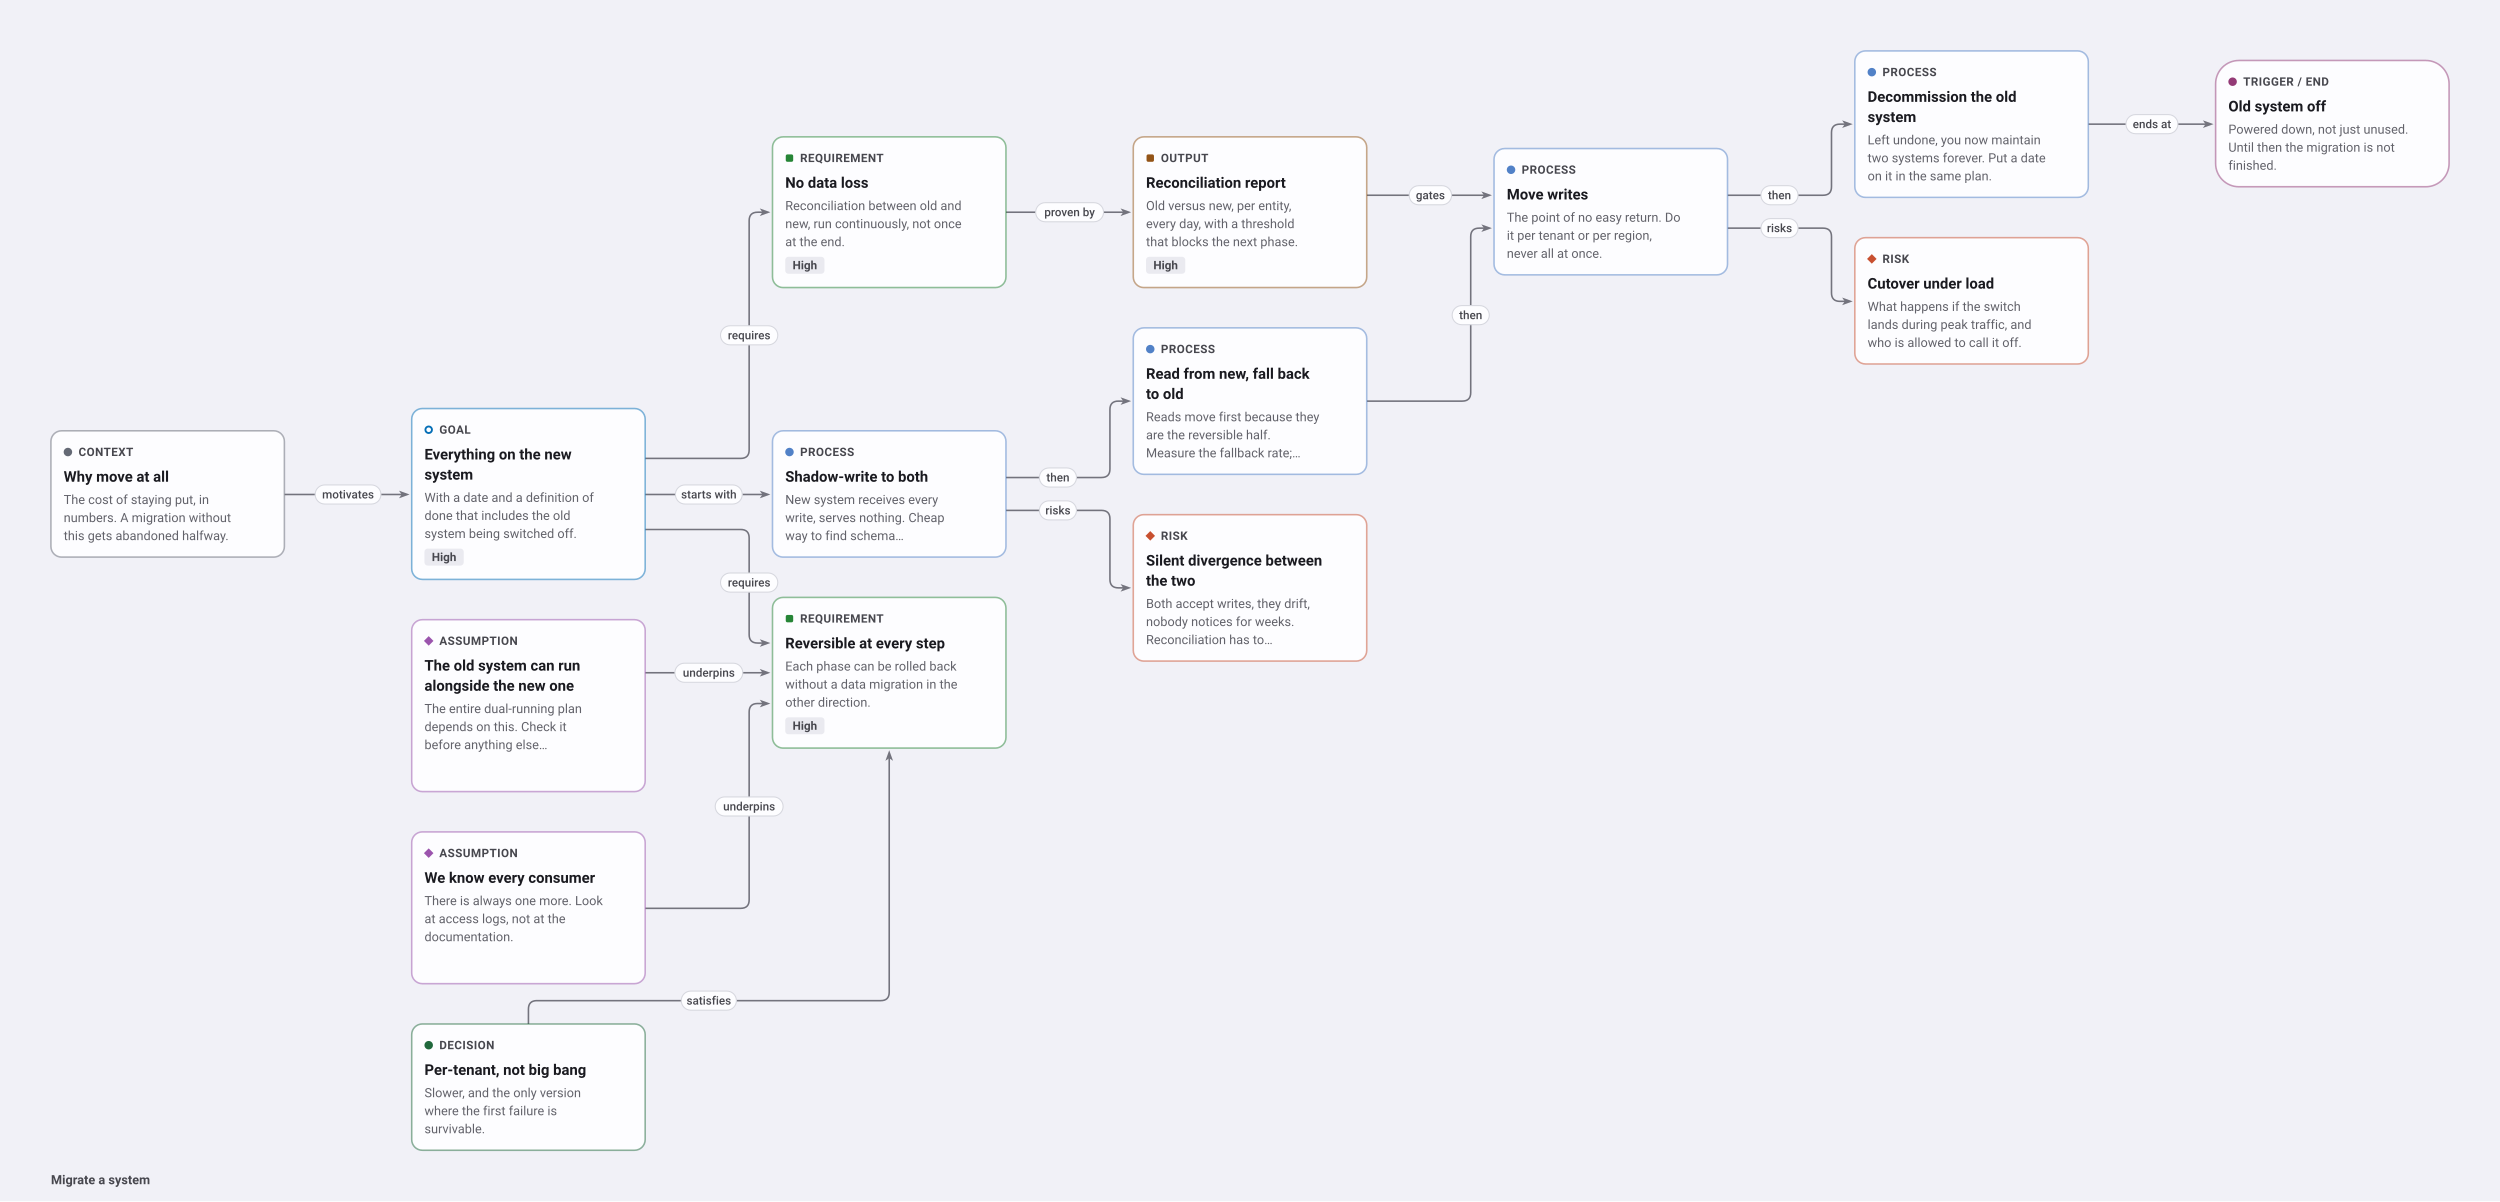
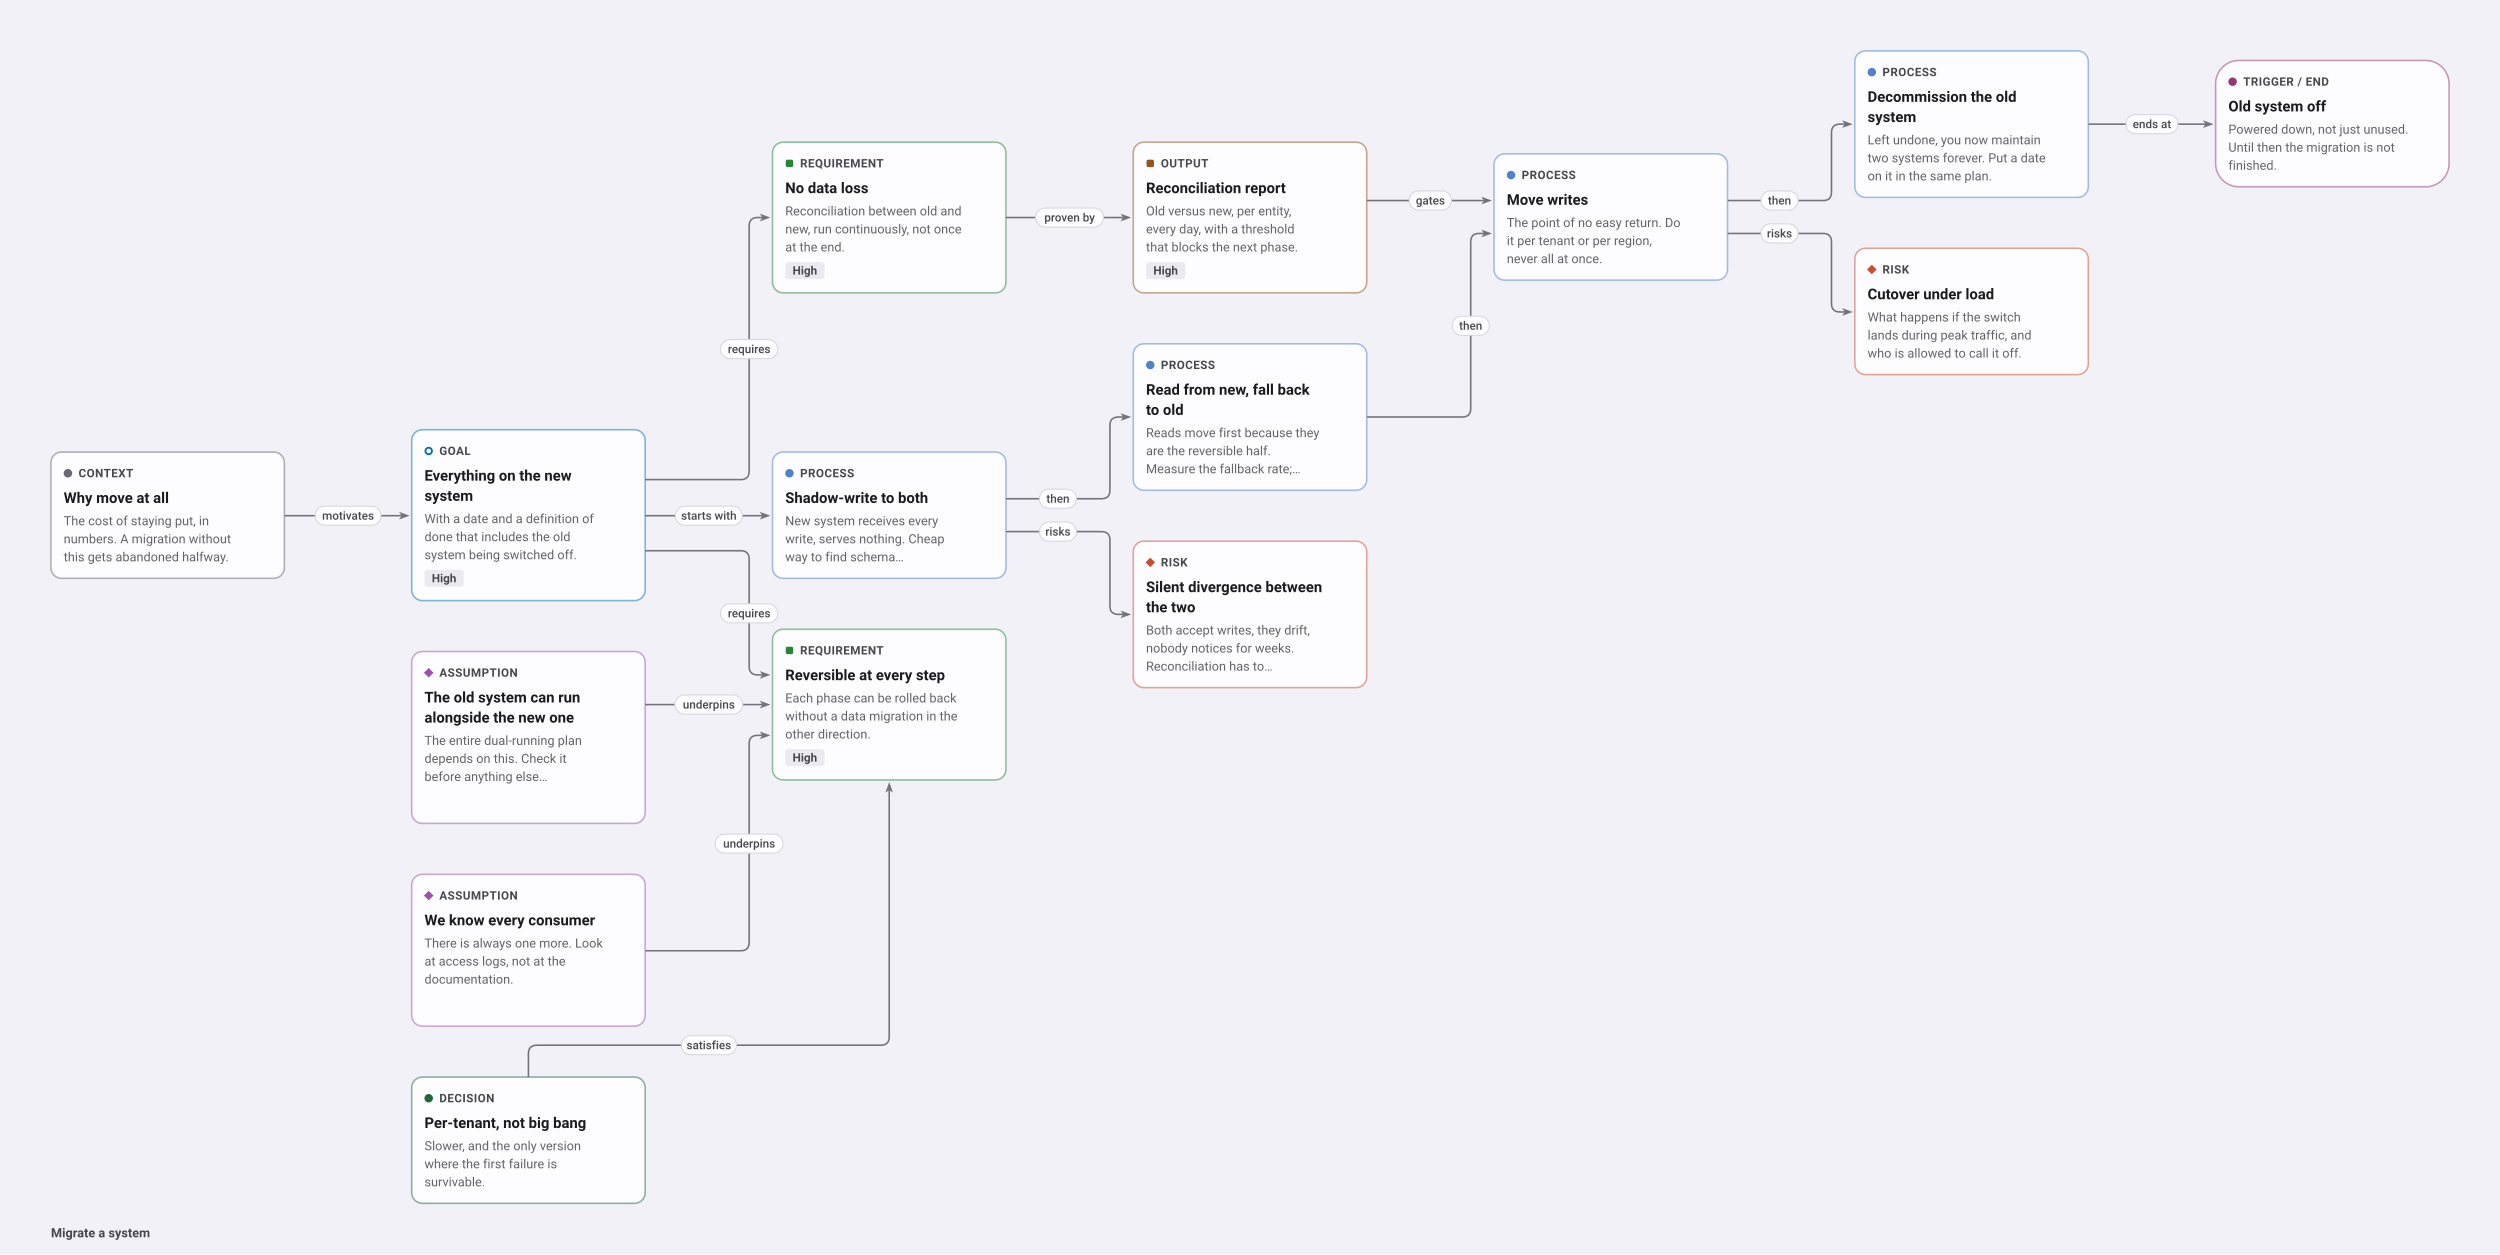
- <svg xmlns="http://www.w3.org/2000/svg" width="2356" height="1132" viewBox="0 0 2356 1132" font-family="Avenir Next, -apple-system, BlinkMacSystemFont, Segoe UI, Roboto, sans-serif">
+ <svg xmlns="http://www.w3.org/2000/svg" width="2356" height="1182" viewBox="0 0 2356 1182" font-family="Avenir Next, -apple-system, BlinkMacSystemFont, Segoe UI, Roboto, sans-serif">
  <defs>
    <marker id="ah-_2373737d-100" viewBox="0 0 10 10" markerUnits="userSpaceOnUse" markerWidth="10" markerHeight="7.2" preserveAspectRatio="none" refX="6" refY="5" orient="auto-start-reverse">
      <polygon points="0,0 10,5 0,10 2.5,5" fill="#73737d" />
    </marker>
  </defs>
-   <rect x="0" y="0" width="2356" height="1132" fill="#f1f1f7" />
-   <g transform="translate(48.0,546.0)">
-     <path d="M 220 -80 L 334 -80" fill="none" stroke="#73737d" stroke-width="1.5" marker-end="url(#ah-_2373737d-100)" />
-     <path d="M 560 -114 L 650 -114 Q 658 -114 658 -122 L 658 -338 Q 658 -346 666 -346 L 674 -346" fill="none" stroke="#73737d" stroke-width="1.5" marker-end="url(#ah-_2373737d-100)" />
-     <path d="M 560 -47 L 650 -47 Q 658 -47 658 -39 L 658 52 Q 658 60 666 60 L 674 60" fill="none" stroke="#73737d" stroke-width="1.5" marker-end="url(#ah-_2373737d-100)" />
-     <path d="M 560 88 L 674 88" fill="none" stroke="#73737d" stroke-width="1.5" marker-end="url(#ah-_2373737d-100)" />
-     <path d="M 560 310 L 650 310 Q 658 310 658 302 L 658 125 Q 658 117 666 117 L 674 117" fill="none" stroke="#73737d" stroke-width="1.5" marker-end="url(#ah-_2373737d-100)" />
-     <path d="M 450 419 L 450 405 Q 450 397 458 397 L 782 397 Q 790 397 790 389 L 790 165" fill="none" stroke="#73737d" stroke-width="1.5" marker-end="url(#ah-_2373737d-100)" />
-     <path d="M 560 -80 L 674 -80" fill="none" stroke="#73737d" stroke-width="1.5" marker-end="url(#ah-_2373737d-100)" />
-     <path d="M 900 -96 L 990 -96 Q 998 -96 998 -104 L 998 -160 Q 998 -168 1006 -168 L 1014 -168" fill="none" stroke="#73737d" stroke-width="1.5" marker-end="url(#ah-_2373737d-100)" />
-     <path d="M 1240 -168 L 1330 -168 Q 1338 -168 1338 -176 L 1338 -323 Q 1338 -331 1346 -331 L 1354 -331" fill="none" stroke="#73737d" stroke-width="1.5" marker-end="url(#ah-_2373737d-100)" />
-     <path d="M 1580 -362 L 1670 -362 Q 1678 -362 1678 -370 L 1678 -421 Q 1678 -429 1686 -429 L 1694 -429" fill="none" stroke="#73737d" stroke-width="1.5" marker-end="url(#ah-_2373737d-100)" />
-     <path d="M 1920 -429 L 2034 -429" fill="none" stroke="#73737d" stroke-width="1.5" marker-end="url(#ah-_2373737d-100)" />
-     <path d="M 900 -65 L 990 -65 Q 998 -65 998 -57 L 998 0 Q 998 8 1006 8 L 1014 8" fill="none" stroke="#73737d" stroke-width="1.5" marker-end="url(#ah-_2373737d-100)" />
-     <path d="M 1580 -331 L 1670 -331 Q 1678 -331 1678 -323 L 1678 -270 Q 1678 -262 1686 -262 L 1694 -262" fill="none" stroke="#73737d" stroke-width="1.5" marker-end="url(#ah-_2373737d-100)" />
-     <path d="M 900 -346 L 1014 -346" fill="none" stroke="#73737d" stroke-width="1.5" marker-end="url(#ah-_2373737d-100)" />
-     <path d="M 1240 -362 L 1354 -362" fill="none" stroke="#73737d" stroke-width="1.5" marker-end="url(#ah-_2373737d-100)" />
-     <rect x="249" y="-89" width="62" height="18" rx="9" fill="#fdfdff" stroke="#d6d7de" stroke-width="1" />
-     <text x="280" y="-80" font-size="11" font-weight="500" text-anchor="middle" dominant-baseline="central" fill="#47474e">motivates</text>
-     <rect x="631" y="-239" width="54" height="18" rx="9" fill="#fdfdff" stroke="#d6d7de" stroke-width="1" />
-     <text x="658" y="-230" font-size="11" font-weight="500" text-anchor="middle" dominant-baseline="central" fill="#47474e">requires</text>
-     <rect x="631" y="-6" width="54" height="18" rx="9" fill="#fdfdff" stroke="#d6d7de" stroke-width="1" />
-     <text x="658" y="3" font-size="11" font-weight="500" text-anchor="middle" dominant-baseline="central" fill="#47474e">requires</text>
-     <rect x="588" y="79" width="64" height="18" rx="9" fill="#fdfdff" stroke="#d6d7de" stroke-width="1" />
-     <text x="620" y="88" font-size="11" font-weight="500" text-anchor="middle" dominant-baseline="central" fill="#47474e">underpins</text>
-     <rect x="626" y="205" width="64" height="18" rx="9" fill="#fdfdff" stroke="#d6d7de" stroke-width="1" />
-     <text x="658" y="214" font-size="11" font-weight="500" text-anchor="middle" dominant-baseline="central" fill="#47474e">underpins</text>
-     <rect x="594" y="388" width="52" height="18" rx="9" fill="#fdfdff" stroke="#d6d7de" stroke-width="1" />
-     <text x="620" y="397" font-size="11" font-weight="500" text-anchor="middle" dominant-baseline="central" fill="#47474e">satisfies</text>
-     <rect x="588.5" y="-89" width="63" height="18" rx="9" fill="#fdfdff" stroke="#d6d7de" stroke-width="1" />
-     <text x="620" y="-80" font-size="11" font-weight="500" text-anchor="middle" dominant-baseline="central" fill="#47474e">starts with</text>
-     <rect x="931.5" y="-105" width="35" height="18" rx="9" fill="#fdfdff" stroke="#d6d7de" stroke-width="1" />
-     <text x="949" y="-96" font-size="11" font-weight="500" text-anchor="middle" dominant-baseline="central" fill="#47474e">then</text>
-     <rect x="1320.5" y="-258" width="35" height="18" rx="9" fill="#fdfdff" stroke="#d6d7de" stroke-width="1" />
-     <text x="1338" y="-249" font-size="11" font-weight="500" text-anchor="middle" dominant-baseline="central" fill="#47474e">then</text>
-     <rect x="1611.5" y="-371" width="35" height="18" rx="9" fill="#fdfdff" stroke="#d6d7de" stroke-width="1" />
-     <text x="1629" y="-362" font-size="11" font-weight="500" text-anchor="middle" dominant-baseline="central" fill="#47474e">then</text>
-     <rect x="1955.5" y="-438" width="49" height="18" rx="9" fill="#fdfdff" stroke="#d6d7de" stroke-width="1" />
-     <text x="1980" y="-429" font-size="11" font-weight="500" text-anchor="middle" dominant-baseline="central" fill="#47474e">ends at</text>
-     <rect x="931.5" y="-74" width="35" height="18" rx="9" fill="#fdfdff" stroke="#d6d7de" stroke-width="1" />
-     <text x="949" y="-65" font-size="11" font-weight="500" text-anchor="middle" dominant-baseline="central" fill="#47474e">risks</text>
-     <rect x="1611.5" y="-340" width="35" height="18" rx="9" fill="#fdfdff" stroke="#d6d7de" stroke-width="1" />
-     <text x="1629" y="-331" font-size="11" font-weight="500" text-anchor="middle" dominant-baseline="central" fill="#47474e">risks</text>
-     <rect x="928" y="-355" width="64" height="18" rx="9" fill="#fdfdff" stroke="#d6d7de" stroke-width="1" />
-     <text x="960" y="-346" font-size="11" font-weight="500" text-anchor="middle" dominant-baseline="central" fill="#47474e">proven by</text>
-     <rect x="1280" y="-371" width="40" height="18" rx="9" fill="#fdfdff" stroke="#d6d7de" stroke-width="1" />
-     <text x="1300" y="-362" font-size="11" font-weight="500" text-anchor="middle" dominant-baseline="central" fill="#47474e">gates</text>
-     <g>
-       <rect x="0.0" y="-140.0" width="220" height="119" rx="10" fill="#fdfdff" stroke="#646975" stroke-opacity="0.5" stroke-width="1.5" />
-       <circle class="type-dot" data-shape="dot" cx="16.0" cy="-120.0" r="4" fill="#646975" />
-       <text x="26.0" y="-120.0" font-size="11" font-weight="600" letter-spacing="0.4" dominant-baseline="central" fill="#47474e">CONTEXT</text>
-       <text x="12.0" y="-92.0" font-size="14" font-weight="600" fill="#1a1a20">Why move at all</text>
-       <text x="12.0" y="-71.0" font-size="12" fill="#62626a">The cost of staying put, in</text>
-       <text x="12.0" y="-54.0" font-size="12" fill="#62626a">numbers. A migration without</text>
-       <text x="12.0" y="-37.0" font-size="12" fill="#62626a">this gets abandoned halfway.</text>
-     </g>
-     <g>
-       <rect x="340.0" y="-161.0" width="220" height="161" rx="10" fill="#fdfdff" stroke="#046eb6" stroke-opacity="0.5" stroke-width="1.5" />
-       <circle class="type-dot" data-shape="ring" cx="356.0" cy="-141.0" r="3.1" fill="none" stroke="#046eb6" stroke-width="1.8" />
-       <text x="366.0" y="-141.0" font-size="11" font-weight="600" letter-spacing="0.4" dominant-baseline="central" fill="#47474e">GOAL</text>
-       <text x="352.0" y="-113.0" font-size="14" font-weight="600" fill="#1a1a20">Everything on the new</text>
-       <text x="352.0" y="-94.0" font-size="14" font-weight="600" fill="#1a1a20">system</text>
-       <text x="352.0" y="-73.0" font-size="12" fill="#62626a">With a date and a definition of</text>
-       <text x="352.0" y="-56.0" font-size="12" fill="#62626a">done that includes the old</text>
-       <text x="352.0" y="-39.0" font-size="12" fill="#62626a">system being switched off.</text>
-       <rect x="352.0" y="-29.0" width="37" height="16" rx="3" fill="#eaeaf0" />
-       <text x="370.5" y="-21.0" font-size="11" font-weight="600" text-anchor="middle" dominant-baseline="central" fill="#47474e">High</text>
-     </g>
-     <g>
-       <rect x="680.0" y="-417.0" width="220" height="142" rx="10" fill="#fdfdff" stroke="#268536" stroke-opacity="0.5" stroke-width="1.5" />
-       <rect class="type-dot" data-shape="square" x="692.5" y="-400.5" width="7" height="7" rx="1.5" fill="#268536" />
-       <text x="706.0" y="-397.0" font-size="11" font-weight="600" letter-spacing="0.4" dominant-baseline="central" fill="#47474e">REQUIREMENT</text>
-       <text x="692.0" y="-369.0" font-size="14" font-weight="600" fill="#1a1a20">No data loss</text>
-       <text x="692.0" y="-348.0" font-size="12" fill="#62626a">Reconciliation between old and</text>
-       <text x="692.0" y="-331.0" font-size="12" fill="#62626a">new, run continuously, not once</text>
-       <text x="692.0" y="-314.0" font-size="12" fill="#62626a">at the end.</text>
-       <rect x="692.0" y="-304.0" width="37" height="16" rx="3" fill="#eaeaf0" />
-       <text x="710.5" y="-296.0" font-size="11" font-weight="600" text-anchor="middle" dominant-baseline="central" fill="#47474e">High</text>
-     </g>
-     <g>
-       <rect x="680.0" y="17.0" width="220" height="142" rx="10" fill="#fdfdff" stroke="#268536" stroke-opacity="0.5" stroke-width="1.5" />
-       <rect class="type-dot" data-shape="square" x="692.5" y="33.5" width="7" height="7" rx="1.5" fill="#268536" />
-       <text x="706.0" y="37.0" font-size="11" font-weight="600" letter-spacing="0.4" dominant-baseline="central" fill="#47474e">REQUIREMENT</text>
-       <text x="692.0" y="65.0" font-size="14" font-weight="600" fill="#1a1a20">Reversible at every step</text>
-       <text x="692.0" y="86.0" font-size="12" fill="#62626a">Each phase can be rolled back</text>
-       <text x="692.0" y="103.0" font-size="12" fill="#62626a">without a data migration in the</text>
-       <text x="692.0" y="120.0" font-size="12" fill="#62626a">other direction.</text>
-       <rect x="692.0" y="130.0" width="37" height="16" rx="3" fill="#eaeaf0" />
-       <text x="710.5" y="138.0" font-size="11" font-weight="600" text-anchor="middle" dominant-baseline="central" fill="#47474e">High</text>
-     </g>
-     <g>
-       <rect x="340.0" y="38.0" width="220" height="162" rx="10" fill="#fdfdff" stroke="#9b54ad" stroke-opacity="0.5" stroke-width="1.5" />
-       <path class="type-dot" data-shape="diamond" d="M 356.0 53.5 L 360.5 58.0 L 356.0 62.5 L 351.5 58.0 Z" fill="#9b54ad" />
-       <text x="366.0" y="58.0" font-size="11" font-weight="600" letter-spacing="0.4" dominant-baseline="central" fill="#47474e">ASSUMPTION</text>
-       <text x="352.0" y="86.0" font-size="14" font-weight="600" fill="#1a1a20">The old system can run</text>
-       <text x="352.0" y="105.0" font-size="14" font-weight="600" fill="#1a1a20">alongside the new one</text>
-       <text x="352.0" y="126.0" font-size="12" fill="#62626a">The entire dual-running plan</text>
-       <text x="352.0" y="143.0" font-size="12" fill="#62626a">depends on this. Check it</text>
-       <text x="352.0" y="160.0" font-size="12" fill="#62626a">before anything else…</text>
-     </g>
-     <g>
-       <rect x="340.0" y="238.0" width="220" height="143" rx="10" fill="#fdfdff" stroke="#9b54ad" stroke-opacity="0.5" stroke-width="1.5" />
-       <path class="type-dot" data-shape="diamond" d="M 356.0 253.5 L 360.5 258.0 L 356.0 262.5 L 351.5 258.0 Z" fill="#9b54ad" />
-       <text x="366.0" y="258.0" font-size="11" font-weight="600" letter-spacing="0.4" dominant-baseline="central" fill="#47474e">ASSUMPTION</text>
-       <text x="352.0" y="286.0" font-size="14" font-weight="600" fill="#1a1a20">We know every consumer</text>
-       <text x="352.0" y="307.0" font-size="12" fill="#62626a">There is always one more. Look</text>
-       <text x="352.0" y="324.0" font-size="12" fill="#62626a">at access logs, not at the</text>
-       <text x="352.0" y="341.0" font-size="12" fill="#62626a">documentation.</text>
-     </g>
-     <g>
-       <rect x="680.0" y="-140.0" width="220" height="119" rx="10" fill="#fdfdff" stroke="#5181c7" stroke-opacity="0.5" stroke-width="1.5" />
-       <circle class="type-dot" data-shape="dot" cx="696.0" cy="-120.0" r="4" fill="#5181c7" />
-       <text x="706.0" y="-120.0" font-size="11" font-weight="600" letter-spacing="0.4" dominant-baseline="central" fill="#47474e">PROCESS</text>
-       <text x="692.0" y="-92.0" font-size="14" font-weight="600" fill="#1a1a20">Shadow-write to both</text>
-       <text x="692.0" y="-71.0" font-size="12" fill="#62626a">New system receives every</text>
-       <text x="692.0" y="-54.0" font-size="12" fill="#62626a">write, serves nothing. Cheap</text>
-       <text x="692.0" y="-37.0" font-size="12" fill="#62626a">way to find schema…</text>
-     </g>
-     <g>
-       <rect x="1020.0" y="-237.0" width="220" height="138" rx="10" fill="#fdfdff" stroke="#5181c7" stroke-opacity="0.5" stroke-width="1.5" />
-       <circle class="type-dot" data-shape="dot" cx="1036.0" cy="-217.0" r="4" fill="#5181c7" />
-       <text x="1046.0" y="-217.0" font-size="11" font-weight="600" letter-spacing="0.4" dominant-baseline="central" fill="#47474e">PROCESS</text>
-       <text x="1032.0" y="-189.0" font-size="14" font-weight="600" fill="#1a1a20">Read from new, fall back</text>
-       <text x="1032.0" y="-170.0" font-size="14" font-weight="600" fill="#1a1a20">to old</text>
-       <text x="1032.0" y="-149.0" font-size="12" fill="#62626a">Reads move first because they</text>
-       <text x="1032.0" y="-132.0" font-size="12" fill="#62626a">are the reversible half.</text>
-       <text x="1032.0" y="-115.0" font-size="12" fill="#62626a">Measure the fallback rate;…</text>
-     </g>
-     <g>
-       <rect x="1360.0" y="-406.0" width="220" height="119" rx="10" fill="#fdfdff" stroke="#5181c7" stroke-opacity="0.5" stroke-width="1.5" />
-       <circle class="type-dot" data-shape="dot" cx="1376.0" cy="-386.0" r="4" fill="#5181c7" />
-       <text x="1386.0" y="-386.0" font-size="11" font-weight="600" letter-spacing="0.4" dominant-baseline="central" fill="#47474e">PROCESS</text>
-       <text x="1372.0" y="-358.0" font-size="14" font-weight="600" fill="#1a1a20">Move writes</text>
-       <text x="1372.0" y="-337.0" font-size="12" fill="#62626a">The point of no easy return. Do</text>
-       <text x="1372.0" y="-320.0" font-size="12" fill="#62626a">it per tenant or per region,</text>
-       <text x="1372.0" y="-303.0" font-size="12" fill="#62626a">never all at once.</text>
-     </g>
-     <g>
-       <rect x="1700.0" y="-498.0" width="220" height="138" rx="10" fill="#fdfdff" stroke="#5181c7" stroke-opacity="0.5" stroke-width="1.5" />
-       <circle class="type-dot" data-shape="dot" cx="1716.0" cy="-478.0" r="4" fill="#5181c7" />
-       <text x="1726.0" y="-478.0" font-size="11" font-weight="600" letter-spacing="0.4" dominant-baseline="central" fill="#47474e">PROCESS</text>
-       <text x="1712.0" y="-450.0" font-size="14" font-weight="600" fill="#1a1a20">Decommission the old</text>
-       <text x="1712.0" y="-431.0" font-size="14" font-weight="600" fill="#1a1a20">system</text>
-       <text x="1712.0" y="-410.0" font-size="12" fill="#62626a">Left undone, you now maintain</text>
-       <text x="1712.0" y="-393.0" font-size="12" fill="#62626a">two systems forever. Put a date</text>
-       <text x="1712.0" y="-376.0" font-size="12" fill="#62626a">on it in the same plan.</text>
-     </g>
-     <g>
-       <rect x="1020.0" y="-61.0" width="220" height="138" rx="10" fill="#fdfdff" stroke="#c85030" stroke-opacity="0.5" stroke-width="1.5" />
-       <path class="type-dot" data-shape="diamond" d="M 1036.0 -45.5 L 1040.5 -41.0 L 1036.0 -36.5 L 1031.5 -41.0 Z" fill="#c85030" />
-       <text x="1046.0" y="-41.0" font-size="11" font-weight="600" letter-spacing="0.4" dominant-baseline="central" fill="#47474e">RISK</text>
-       <text x="1032.0" y="-13.0" font-size="14" font-weight="600" fill="#1a1a20">Silent divergence between</text>
-       <text x="1032.0" y="6.0" font-size="14" font-weight="600" fill="#1a1a20">the two</text>
-       <text x="1032.0" y="27.0" font-size="12" fill="#62626a">Both accept writes, they drift,</text>
-       <text x="1032.0" y="44.0" font-size="12" fill="#62626a">nobody notices for weeks.</text>
-       <text x="1032.0" y="61.0" font-size="12" fill="#62626a">Reconciliation has to…</text>
-     </g>
-     <g>
-       <rect x="1700.0" y="-322.0" width="220" height="119" rx="10" fill="#fdfdff" stroke="#c85030" stroke-opacity="0.5" stroke-width="1.5" />
-       <path class="type-dot" data-shape="diamond" d="M 1716.0 -306.5 L 1720.5 -302.0 L 1716.0 -297.5 L 1711.5 -302.0 Z" fill="#c85030" />
-       <text x="1726.0" y="-302.0" font-size="11" font-weight="600" letter-spacing="0.4" dominant-baseline="central" fill="#47474e">RISK</text>
-       <text x="1712.0" y="-274.0" font-size="14" font-weight="600" fill="#1a1a20">Cutover under load</text>
-       <text x="1712.0" y="-253.0" font-size="12" fill="#62626a">What happens if the switch</text>
-       <text x="1712.0" y="-236.0" font-size="12" fill="#62626a">lands during peak traffic, and</text>
-       <text x="1712.0" y="-219.0" font-size="12" fill="#62626a">who is allowed to call it off.</text>
-     </g>
-     <g>
-       <rect x="340.0" y="419.0" width="220" height="119" rx="10" fill="#fdfdff" stroke="#20683c" stroke-opacity="0.5" stroke-width="1.5" />
-       <circle class="type-dot" data-shape="dot" cx="356.0" cy="439.0" r="4" fill="#20683c" />
-       <text x="366.0" y="439.0" font-size="11" font-weight="600" letter-spacing="0.4" dominant-baseline="central" fill="#47474e">DECISION</text>
-       <text x="352.0" y="467.0" font-size="14" font-weight="600" fill="#1a1a20">Per-tenant, not big bang</text>
-       <text x="352.0" y="488.0" font-size="12" fill="#62626a">Slower, and the only version</text>
-       <text x="352.0" y="505.0" font-size="12" fill="#62626a">where the first failure is</text>
-       <text x="352.0" y="522.0" font-size="12" fill="#62626a">survivable.</text>
-     </g>
-     <g>
-       <rect x="1020.0" y="-417.0" width="220" height="142" rx="10" fill="#fdfdff" stroke="#935417" stroke-opacity="0.5" stroke-width="1.5" />
-       <rect class="type-dot" data-shape="square" x="1032.5" y="-400.5" width="7" height="7" rx="1.5" fill="#935417" />
-       <text x="1046.0" y="-397.0" font-size="11" font-weight="600" letter-spacing="0.4" dominant-baseline="central" fill="#47474e">OUTPUT</text>
-       <text x="1032.0" y="-369.0" font-size="14" font-weight="600" fill="#1a1a20">Reconciliation report</text>
-       <text x="1032.0" y="-348.0" font-size="12" fill="#62626a">Old versus new, per entity,</text>
-       <text x="1032.0" y="-331.0" font-size="12" fill="#62626a">every day, with a threshold</text>
-       <text x="1032.0" y="-314.0" font-size="12" fill="#62626a">that blocks the next phase.</text>
-       <rect x="1032.0" y="-304.0" width="37" height="16" rx="3" fill="#eaeaf0" />
-       <text x="1050.5" y="-296.0" font-size="11" font-weight="600" text-anchor="middle" dominant-baseline="central" fill="#47474e">High</text>
-     </g>
-     <g>
-       <rect x="2040.0" y="-489.0" width="220" height="119" rx="22" fill="#fdfdff" stroke="#933a76" stroke-opacity="0.5" stroke-width="1.5" />
-       <circle class="type-dot" data-shape="dot" cx="2056.0" cy="-469.0" r="4" fill="#933a76" />
-       <text x="2066.0" y="-469.0" font-size="11" font-weight="600" letter-spacing="0.4" dominant-baseline="central" fill="#47474e">TRIGGER / END</text>
-       <text x="2052.0" y="-441.0" font-size="14" font-weight="600" fill="#1a1a20">Old system off</text>
-       <text x="2052.0" y="-420.0" font-size="12" fill="#62626a">Powered down, not just unused.</text>
-       <text x="2052.0" y="-403.0" font-size="12" fill="#62626a">Until then the migration is not</text>
-       <text x="2052.0" y="-386.0" font-size="12" fill="#62626a">finished.</text>
+   <rect x="0" y="0" width="2356" height="1182" fill="#f1f1f7" />
+   <g transform="translate(48.0,426.0)">
+     <path d="M 220 60 L 334 60" fill="none" stroke="#73737d" stroke-width="1.5" marker-end="url(#ah-_2373737d-100)" />
+     <path d="M 560 26 L 650 26 Q 658 26 658 18 L 658 -213 Q 658 -221 666 -221 L 674 -221" fill="none" stroke="#73737d" stroke-width="1.5" marker-end="url(#ah-_2373737d-100)" />
+     <path d="M 560 93 L 650 93 Q 658 93 658 101 L 658 202 Q 658 210 666 210 L 674 210" fill="none" stroke="#73737d" stroke-width="1.5" marker-end="url(#ah-_2373737d-100)" />
+     <path d="M 560 238 L 674 238" fill="none" stroke="#73737d" stroke-width="1.5" marker-end="url(#ah-_2373737d-100)" />
+     <path d="M 560 470 L 650 470 Q 658 470 658 462 L 658 275 Q 658 267 666 267 L 674 267" fill="none" stroke="#73737d" stroke-width="1.5" marker-end="url(#ah-_2373737d-100)" />
+     <path d="M 450 589 L 450 567 Q 450 559 458 559 L 782 559 Q 790 559 790 551 L 790 315" fill="none" stroke="#73737d" stroke-width="1.5" marker-end="url(#ah-_2373737d-100)" />
+     <path d="M 560 60 L 674 60" fill="none" stroke="#73737d" stroke-width="1.5" marker-end="url(#ah-_2373737d-100)" />
+     <path d="M 900 44 L 990 44 Q 998 44 998 36 L 998 -25 Q 998 -33 1006 -33 L 1014 -33" fill="none" stroke="#73737d" stroke-width="1.5" marker-end="url(#ah-_2373737d-100)" />
+     <path d="M 1240 -33 L 1330 -33 Q 1338 -33 1338 -41 L 1338 -198 Q 1338 -206 1346 -206 L 1354 -206" fill="none" stroke="#73737d" stroke-width="1.5" marker-end="url(#ah-_2373737d-100)" />
+     <path d="M 1580 -237 L 1670 -237 Q 1678 -237 1678 -245 L 1678 -301 Q 1678 -309 1686 -309 L 1694 -309" fill="none" stroke="#73737d" stroke-width="1.5" marker-end="url(#ah-_2373737d-100)" />
+     <path d="M 1920 -309 L 2034 -309" fill="none" stroke="#73737d" stroke-width="1.5" marker-end="url(#ah-_2373737d-100)" />
+     <path d="M 900 75 L 990 75 Q 998 75 998 83 L 998 145 Q 998 153 1006 153 L 1014 153" fill="none" stroke="#73737d" stroke-width="1.5" marker-end="url(#ah-_2373737d-100)" />
+     <path d="M 1580 -206 L 1670 -206 Q 1678 -206 1678 -198 L 1678 -140 Q 1678 -132 1686 -132 L 1694 -132" fill="none" stroke="#73737d" stroke-width="1.5" marker-end="url(#ah-_2373737d-100)" />
+     <path d="M 900 -221 L 1014 -221" fill="none" stroke="#73737d" stroke-width="1.5" marker-end="url(#ah-_2373737d-100)" />
+     <path d="M 1240 -237 L 1354 -237" fill="none" stroke="#73737d" stroke-width="1.5" marker-end="url(#ah-_2373737d-100)" />
+     <rect x="249" y="51" width="62" height="18" rx="9" fill="#fdfdff" stroke="#d6d7de" stroke-width="1" />
+     <text x="280" y="60" font-size="11" font-weight="500" text-anchor="middle" dominant-baseline="central" fill="#47474e">motivates</text>
+     <rect x="631" y="-106" width="54" height="18" rx="9" fill="#fdfdff" stroke="#d6d7de" stroke-width="1" />
+     <text x="658" y="-97" font-size="11" font-weight="500" text-anchor="middle" dominant-baseline="central" fill="#47474e">requires</text>
+     <rect x="631" y="143" width="54" height="18" rx="9" fill="#fdfdff" stroke="#d6d7de" stroke-width="1" />
+     <text x="658" y="152" font-size="11" font-weight="500" text-anchor="middle" dominant-baseline="central" fill="#47474e">requires</text>
+     <rect x="588" y="229" width="64" height="18" rx="9" fill="#fdfdff" stroke="#d6d7de" stroke-width="1" />
+     <text x="620" y="238" font-size="11" font-weight="500" text-anchor="middle" dominant-baseline="central" fill="#47474e">underpins</text>
+     <rect x="626" y="360" width="64" height="18" rx="9" fill="#fdfdff" stroke="#d6d7de" stroke-width="1" />
+     <text x="658" y="369" font-size="11" font-weight="500" text-anchor="middle" dominant-baseline="central" fill="#47474e">underpins</text>
+     <rect x="594" y="550" width="52" height="18" rx="9" fill="#fdfdff" stroke="#d6d7de" stroke-width="1" />
+     <text x="620" y="559" font-size="11" font-weight="500" text-anchor="middle" dominant-baseline="central" fill="#47474e">satisfies</text>
+     <rect x="588.5" y="51" width="63" height="18" rx="9" fill="#fdfdff" stroke="#d6d7de" stroke-width="1" />
+     <text x="620" y="60" font-size="11" font-weight="500" text-anchor="middle" dominant-baseline="central" fill="#47474e">starts with</text>
+     <rect x="931.5" y="35" width="35" height="18" rx="9" fill="#fdfdff" stroke="#d6d7de" stroke-width="1" />
+     <text x="949" y="44" font-size="11" font-weight="500" text-anchor="middle" dominant-baseline="central" fill="#47474e">then</text>
+     <rect x="1320.5" y="-128" width="35" height="18" rx="9" fill="#fdfdff" stroke="#d6d7de" stroke-width="1" />
+     <text x="1338" y="-119" font-size="11" font-weight="500" text-anchor="middle" dominant-baseline="central" fill="#47474e">then</text>
+     <rect x="1611.5" y="-246" width="35" height="18" rx="9" fill="#fdfdff" stroke="#d6d7de" stroke-width="1" />
+     <text x="1629" y="-237" font-size="11" font-weight="500" text-anchor="middle" dominant-baseline="central" fill="#47474e">then</text>
+     <rect x="1955.5" y="-318" width="49" height="18" rx="9" fill="#fdfdff" stroke="#d6d7de" stroke-width="1" />
+     <text x="1980" y="-309" font-size="11" font-weight="500" text-anchor="middle" dominant-baseline="central" fill="#47474e">ends at</text>
+     <rect x="931.5" y="66" width="35" height="18" rx="9" fill="#fdfdff" stroke="#d6d7de" stroke-width="1" />
+     <text x="949" y="75" font-size="11" font-weight="500" text-anchor="middle" dominant-baseline="central" fill="#47474e">risks</text>
+     <rect x="1611.5" y="-215" width="35" height="18" rx="9" fill="#fdfdff" stroke="#d6d7de" stroke-width="1" />
+     <text x="1629" y="-206" font-size="11" font-weight="500" text-anchor="middle" dominant-baseline="central" fill="#47474e">risks</text>
+     <rect x="928" y="-230" width="64" height="18" rx="9" fill="#fdfdff" stroke="#d6d7de" stroke-width="1" />
+     <text x="960" y="-221" font-size="11" font-weight="500" text-anchor="middle" dominant-baseline="central" fill="#47474e">proven by</text>
+     <rect x="1280" y="-246" width="40" height="18" rx="9" fill="#fdfdff" stroke="#d6d7de" stroke-width="1" />
+     <text x="1300" y="-237" font-size="11" font-weight="500" text-anchor="middle" dominant-baseline="central" fill="#47474e">gates</text>
+     <g>
+       <rect x="0.0" y="0.0" width="220" height="119" rx="10" fill="#fdfdff" stroke="#646975" stroke-opacity="0.5" stroke-width="1.5" />
+       <circle class="type-dot" data-shape="dot" cx="16.0" cy="20.0" r="4" fill="#646975" />
+       <text x="26.0" y="20.0" font-size="11" font-weight="600" letter-spacing="0.4" dominant-baseline="central" fill="#47474e">CONTEXT</text>
+       <text x="12.0" y="48.0" font-size="14" font-weight="600" fill="#1a1a20">Why move at all</text>
+       <text x="12.0" y="69.0" font-size="12" fill="#62626a">The cost of staying put, in</text>
+       <text x="12.0" y="86.0" font-size="12" fill="#62626a">numbers. A migration without</text>
+       <text x="12.0" y="103.0" font-size="12" fill="#62626a">this gets abandoned halfway.</text>
+     </g>
+     <g>
+       <rect x="340.0" y="-21.0" width="220" height="161" rx="10" fill="#fdfdff" stroke="#046eb6" stroke-opacity="0.5" stroke-width="1.5" />
+       <circle class="type-dot" data-shape="ring" cx="356.0" cy="-1.0" r="3.1" fill="none" stroke="#046eb6" stroke-width="1.8" />
+       <text x="366.0" y="-1.0" font-size="11" font-weight="600" letter-spacing="0.4" dominant-baseline="central" fill="#47474e">GOAL</text>
+       <text x="352.0" y="27.0" font-size="14" font-weight="600" fill="#1a1a20">Everything on the new</text>
+       <text x="352.0" y="46.0" font-size="14" font-weight="600" fill="#1a1a20">system</text>
+       <text x="352.0" y="67.0" font-size="12" fill="#62626a">With a date and a definition of</text>
+       <text x="352.0" y="84.0" font-size="12" fill="#62626a">done that includes the old</text>
+       <text x="352.0" y="101.0" font-size="12" fill="#62626a">system being switched off.</text>
+       <rect x="352.0" y="111.0" width="37" height="16" rx="3" fill="#eaeaf0" />
+       <text x="370.5" y="119.0" font-size="11" font-weight="600" text-anchor="middle" dominant-baseline="central" fill="#47474e">High</text>
+     </g>
+     <g>
+       <rect x="680.0" y="-292.0" width="220" height="142" rx="10" fill="#fdfdff" stroke="#268536" stroke-opacity="0.5" stroke-width="1.5" />
+       <rect class="type-dot" data-shape="square" x="692.5" y="-275.5" width="7" height="7" rx="1.5" fill="#268536" />
+       <text x="706.0" y="-272.0" font-size="11" font-weight="600" letter-spacing="0.4" dominant-baseline="central" fill="#47474e">REQUIREMENT</text>
+       <text x="692.0" y="-244.0" font-size="14" font-weight="600" fill="#1a1a20">No data loss</text>
+       <text x="692.0" y="-223.0" font-size="12" fill="#62626a">Reconciliation between old and</text>
+       <text x="692.0" y="-206.0" font-size="12" fill="#62626a">new, run continuously, not once</text>
+       <text x="692.0" y="-189.0" font-size="12" fill="#62626a">at the end.</text>
+       <rect x="692.0" y="-179.0" width="37" height="16" rx="3" fill="#eaeaf0" />
+       <text x="710.5" y="-171.0" font-size="11" font-weight="600" text-anchor="middle" dominant-baseline="central" fill="#47474e">High</text>
+     </g>
+     <g>
+       <rect x="680.0" y="167.0" width="220" height="142" rx="10" fill="#fdfdff" stroke="#268536" stroke-opacity="0.5" stroke-width="1.5" />
+       <rect class="type-dot" data-shape="square" x="692.5" y="183.5" width="7" height="7" rx="1.5" fill="#268536" />
+       <text x="706.0" y="187.0" font-size="11" font-weight="600" letter-spacing="0.4" dominant-baseline="central" fill="#47474e">REQUIREMENT</text>
+       <text x="692.0" y="215.0" font-size="14" font-weight="600" fill="#1a1a20">Reversible at every step</text>
+       <text x="692.0" y="236.0" font-size="12" fill="#62626a">Each phase can be rolled back</text>
+       <text x="692.0" y="253.0" font-size="12" fill="#62626a">without a data migration in the</text>
+       <text x="692.0" y="270.0" font-size="12" fill="#62626a">other direction.</text>
+       <rect x="692.0" y="280.0" width="37" height="16" rx="3" fill="#eaeaf0" />
+       <text x="710.5" y="288.0" font-size="11" font-weight="600" text-anchor="middle" dominant-baseline="central" fill="#47474e">High</text>
+     </g>
+     <g>
+       <rect x="340.0" y="188.0" width="220" height="162" rx="10" fill="#fdfdff" stroke="#9b54ad" stroke-opacity="0.5" stroke-width="1.5" />
+       <path class="type-dot" data-shape="diamond" d="M 356.0 203.5 L 360.5 208.0 L 356.0 212.5 L 351.5 208.0 Z" fill="#9b54ad" />
+       <text x="366.0" y="208.0" font-size="11" font-weight="600" letter-spacing="0.4" dominant-baseline="central" fill="#47474e">ASSUMPTION</text>
+       <text x="352.0" y="236.0" font-size="14" font-weight="600" fill="#1a1a20">The old system can run</text>
+       <text x="352.0" y="255.0" font-size="14" font-weight="600" fill="#1a1a20">alongside the new one</text>
+       <text x="352.0" y="276.0" font-size="12" fill="#62626a">The entire dual-running plan</text>
+       <text x="352.0" y="293.0" font-size="12" fill="#62626a">depends on this. Check it</text>
+       <text x="352.0" y="310.0" font-size="12" fill="#62626a">before anything else…</text>
+     </g>
+     <g>
+       <rect x="340.0" y="398.0" width="220" height="143" rx="10" fill="#fdfdff" stroke="#9b54ad" stroke-opacity="0.5" stroke-width="1.5" />
+       <path class="type-dot" data-shape="diamond" d="M 356.0 413.5 L 360.5 418.0 L 356.0 422.5 L 351.5 418.0 Z" fill="#9b54ad" />
+       <text x="366.0" y="418.0" font-size="11" font-weight="600" letter-spacing="0.4" dominant-baseline="central" fill="#47474e">ASSUMPTION</text>
+       <text x="352.0" y="446.0" font-size="14" font-weight="600" fill="#1a1a20">We know every consumer</text>
+       <text x="352.0" y="467.0" font-size="12" fill="#62626a">There is always one more. Look</text>
+       <text x="352.0" y="484.0" font-size="12" fill="#62626a">at access logs, not at the</text>
+       <text x="352.0" y="501.0" font-size="12" fill="#62626a">documentation.</text>
+     </g>
+     <g>
+       <rect x="680.0" y="0.0" width="220" height="119" rx="10" fill="#fdfdff" stroke="#5181c7" stroke-opacity="0.5" stroke-width="1.5" />
+       <circle class="type-dot" data-shape="dot" cx="696.0" cy="20.0" r="4" fill="#5181c7" />
+       <text x="706.0" y="20.0" font-size="11" font-weight="600" letter-spacing="0.4" dominant-baseline="central" fill="#47474e">PROCESS</text>
+       <text x="692.0" y="48.0" font-size="14" font-weight="600" fill="#1a1a20">Shadow-write to both</text>
+       <text x="692.0" y="69.0" font-size="12" fill="#62626a">New system receives every</text>
+       <text x="692.0" y="86.0" font-size="12" fill="#62626a">write, serves nothing. Cheap</text>
+       <text x="692.0" y="103.0" font-size="12" fill="#62626a">way to find schema…</text>
+     </g>
+     <g>
+       <rect x="1020.0" y="-102.0" width="220" height="138" rx="10" fill="#fdfdff" stroke="#5181c7" stroke-opacity="0.5" stroke-width="1.5" />
+       <circle class="type-dot" data-shape="dot" cx="1036.0" cy="-82.0" r="4" fill="#5181c7" />
+       <text x="1046.0" y="-82.0" font-size="11" font-weight="600" letter-spacing="0.4" dominant-baseline="central" fill="#47474e">PROCESS</text>
+       <text x="1032.0" y="-54.0" font-size="14" font-weight="600" fill="#1a1a20">Read from new, fall back</text>
+       <text x="1032.0" y="-35.0" font-size="14" font-weight="600" fill="#1a1a20">to old</text>
+       <text x="1032.0" y="-14.0" font-size="12" fill="#62626a">Reads move first because they</text>
+       <text x="1032.0" y="3.0" font-size="12" fill="#62626a">are the reversible half.</text>
+       <text x="1032.0" y="20.0" font-size="12" fill="#62626a">Measure the fallback rate;…</text>
+     </g>
+     <g>
+       <rect x="1360.0" y="-281.0" width="220" height="119" rx="10" fill="#fdfdff" stroke="#5181c7" stroke-opacity="0.5" stroke-width="1.5" />
+       <circle class="type-dot" data-shape="dot" cx="1376.0" cy="-261.0" r="4" fill="#5181c7" />
+       <text x="1386.0" y="-261.0" font-size="11" font-weight="600" letter-spacing="0.4" dominant-baseline="central" fill="#47474e">PROCESS</text>
+       <text x="1372.0" y="-233.0" font-size="14" font-weight="600" fill="#1a1a20">Move writes</text>
+       <text x="1372.0" y="-212.0" font-size="12" fill="#62626a">The point of no easy return. Do</text>
+       <text x="1372.0" y="-195.0" font-size="12" fill="#62626a">it per tenant or per region,</text>
+       <text x="1372.0" y="-178.0" font-size="12" fill="#62626a">never all at once.</text>
+     </g>
+     <g>
+       <rect x="1700.0" y="-378.0" width="220" height="138" rx="10" fill="#fdfdff" stroke="#5181c7" stroke-opacity="0.5" stroke-width="1.5" />
+       <circle class="type-dot" data-shape="dot" cx="1716.0" cy="-358.0" r="4" fill="#5181c7" />
+       <text x="1726.0" y="-358.0" font-size="11" font-weight="600" letter-spacing="0.4" dominant-baseline="central" fill="#47474e">PROCESS</text>
+       <text x="1712.0" y="-330.0" font-size="14" font-weight="600" fill="#1a1a20">Decommission the old</text>
+       <text x="1712.0" y="-311.0" font-size="14" font-weight="600" fill="#1a1a20">system</text>
+       <text x="1712.0" y="-290.0" font-size="12" fill="#62626a">Left undone, you now maintain</text>
+       <text x="1712.0" y="-273.0" font-size="12" fill="#62626a">two systems forever. Put a date</text>
+       <text x="1712.0" y="-256.0" font-size="12" fill="#62626a">on it in the same plan.</text>
+     </g>
+     <g>
+       <rect x="1020.0" y="84.0" width="220" height="138" rx="10" fill="#fdfdff" stroke="#c85030" stroke-opacity="0.5" stroke-width="1.5" />
+       <path class="type-dot" data-shape="diamond" d="M 1036.0 99.5 L 1040.5 104.0 L 1036.0 108.5 L 1031.5 104.0 Z" fill="#c85030" />
+       <text x="1046.0" y="104.0" font-size="11" font-weight="600" letter-spacing="0.4" dominant-baseline="central" fill="#47474e">RISK</text>
+       <text x="1032.0" y="132.0" font-size="14" font-weight="600" fill="#1a1a20">Silent divergence between</text>
+       <text x="1032.0" y="151.0" font-size="14" font-weight="600" fill="#1a1a20">the two</text>
+       <text x="1032.0" y="172.0" font-size="12" fill="#62626a">Both accept writes, they drift,</text>
+       <text x="1032.0" y="189.0" font-size="12" fill="#62626a">nobody notices for weeks.</text>
+       <text x="1032.0" y="206.0" font-size="12" fill="#62626a">Reconciliation has to…</text>
+     </g>
+     <g>
+       <rect x="1700.0" y="-192.0" width="220" height="119" rx="10" fill="#fdfdff" stroke="#c85030" stroke-opacity="0.5" stroke-width="1.5" />
+       <path class="type-dot" data-shape="diamond" d="M 1716.0 -176.5 L 1720.5 -172.0 L 1716.0 -167.5 L 1711.5 -172.0 Z" fill="#c85030" />
+       <text x="1726.0" y="-172.0" font-size="11" font-weight="600" letter-spacing="0.4" dominant-baseline="central" fill="#47474e">RISK</text>
+       <text x="1712.0" y="-144.0" font-size="14" font-weight="600" fill="#1a1a20">Cutover under load</text>
+       <text x="1712.0" y="-123.0" font-size="12" fill="#62626a">What happens if the switch</text>
+       <text x="1712.0" y="-106.0" font-size="12" fill="#62626a">lands during peak traffic, and</text>
+       <text x="1712.0" y="-89.0" font-size="12" fill="#62626a">who is allowed to call it off.</text>
+     </g>
+     <g>
+       <rect x="340.0" y="589.0" width="220" height="119" rx="10" fill="#fdfdff" stroke="#20683c" stroke-opacity="0.5" stroke-width="1.5" />
+       <circle class="type-dot" data-shape="dot" cx="356.0" cy="609.0" r="4" fill="#20683c" />
+       <text x="366.0" y="609.0" font-size="11" font-weight="600" letter-spacing="0.4" dominant-baseline="central" fill="#47474e">DECISION</text>
+       <text x="352.0" y="637.0" font-size="14" font-weight="600" fill="#1a1a20">Per-tenant, not big bang</text>
+       <text x="352.0" y="658.0" font-size="12" fill="#62626a">Slower, and the only version</text>
+       <text x="352.0" y="675.0" font-size="12" fill="#62626a">where the first failure is</text>
+       <text x="352.0" y="692.0" font-size="12" fill="#62626a">survivable.</text>
+     </g>
+     <g>
+       <rect x="1020.0" y="-292.0" width="220" height="142" rx="10" fill="#fdfdff" stroke="#935417" stroke-opacity="0.5" stroke-width="1.5" />
+       <rect class="type-dot" data-shape="square" x="1032.5" y="-275.5" width="7" height="7" rx="1.5" fill="#935417" />
+       <text x="1046.0" y="-272.0" font-size="11" font-weight="600" letter-spacing="0.4" dominant-baseline="central" fill="#47474e">OUTPUT</text>
+       <text x="1032.0" y="-244.0" font-size="14" font-weight="600" fill="#1a1a20">Reconciliation report</text>
+       <text x="1032.0" y="-223.0" font-size="12" fill="#62626a">Old versus new, per entity,</text>
+       <text x="1032.0" y="-206.0" font-size="12" fill="#62626a">every day, with a threshold</text>
+       <text x="1032.0" y="-189.0" font-size="12" fill="#62626a">that blocks the next phase.</text>
+       <rect x="1032.0" y="-179.0" width="37" height="16" rx="3" fill="#eaeaf0" />
+       <text x="1050.5" y="-171.0" font-size="11" font-weight="600" text-anchor="middle" dominant-baseline="central" fill="#47474e">High</text>
+     </g>
+     <g>
+       <rect x="2040.0" y="-369.0" width="220" height="119" rx="22" fill="#fdfdff" stroke="#933a76" stroke-opacity="0.5" stroke-width="1.5" />
+       <circle class="type-dot" data-shape="dot" cx="2056.0" cy="-349.0" r="4" fill="#933a76" />
+       <text x="2066.0" y="-349.0" font-size="11" font-weight="600" letter-spacing="0.4" dominant-baseline="central" fill="#47474e">TRIGGER / END</text>
+       <text x="2052.0" y="-321.0" font-size="14" font-weight="600" fill="#1a1a20">Old system off</text>
+       <text x="2052.0" y="-300.0" font-size="12" fill="#62626a">Powered down, not just unused.</text>
+       <text x="2052.0" y="-283.0" font-size="12" fill="#62626a">Until then the migration is not</text>
+       <text x="2052.0" y="-266.0" font-size="12" fill="#62626a">finished.</text>
    </g>
  </g>
-   <text x="48" y="1116" font-size="12" font-weight="600" fill="#47474e">Migrate a system</text>
+   <text x="48" y="1166" font-size="12" font-weight="600" fill="#47474e">Migrate a system</text>
</svg>
